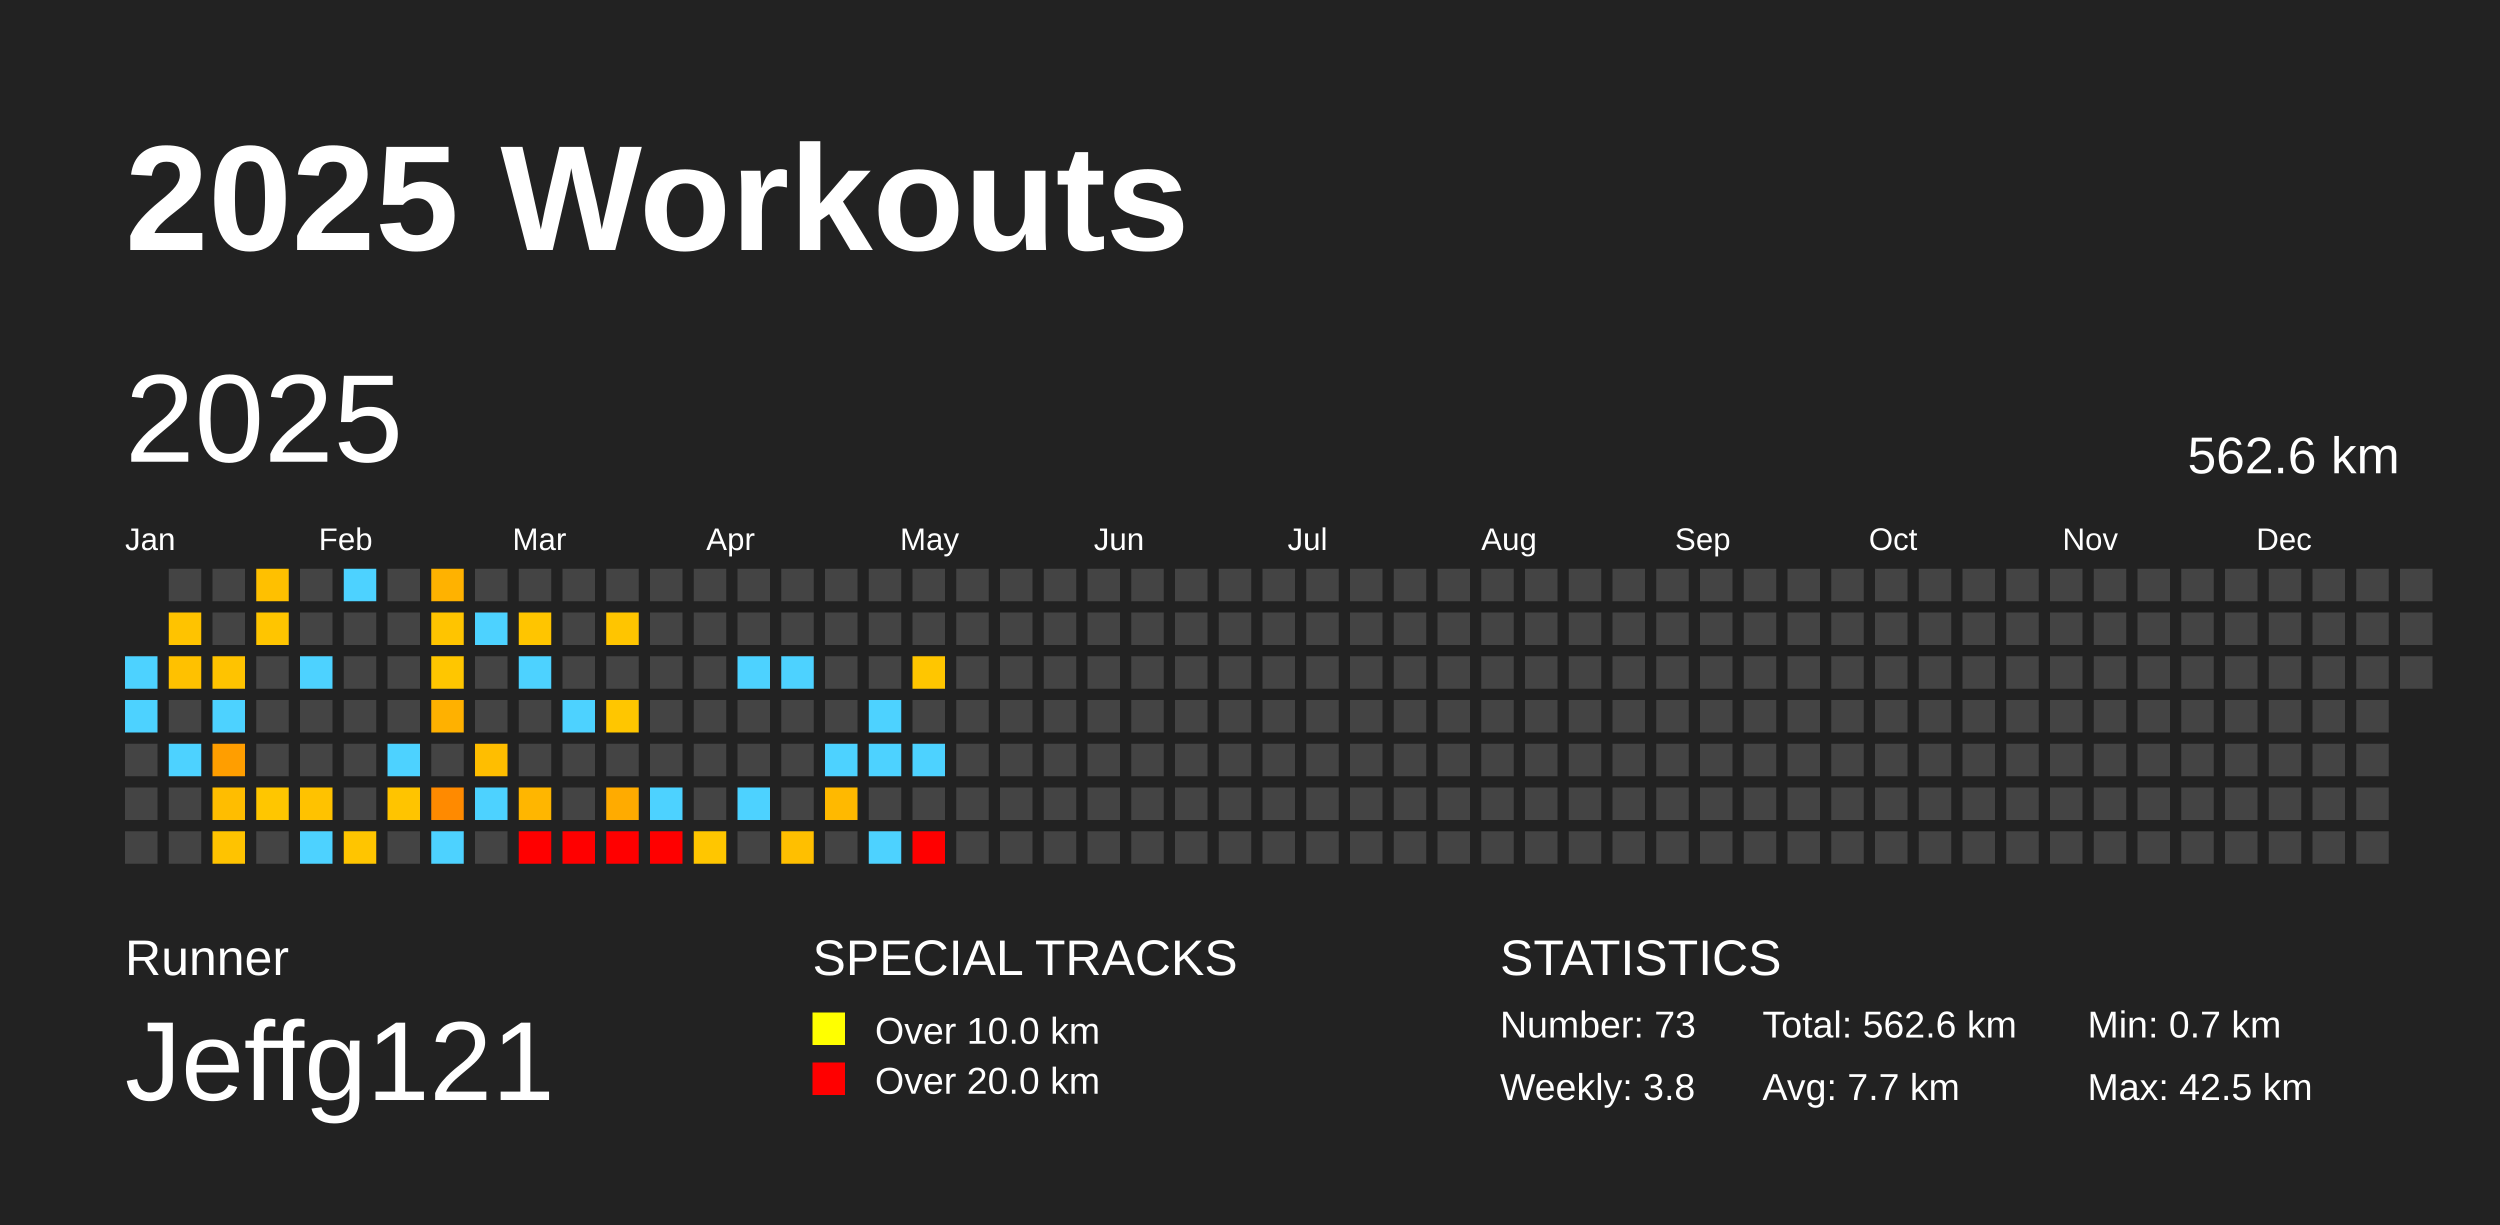
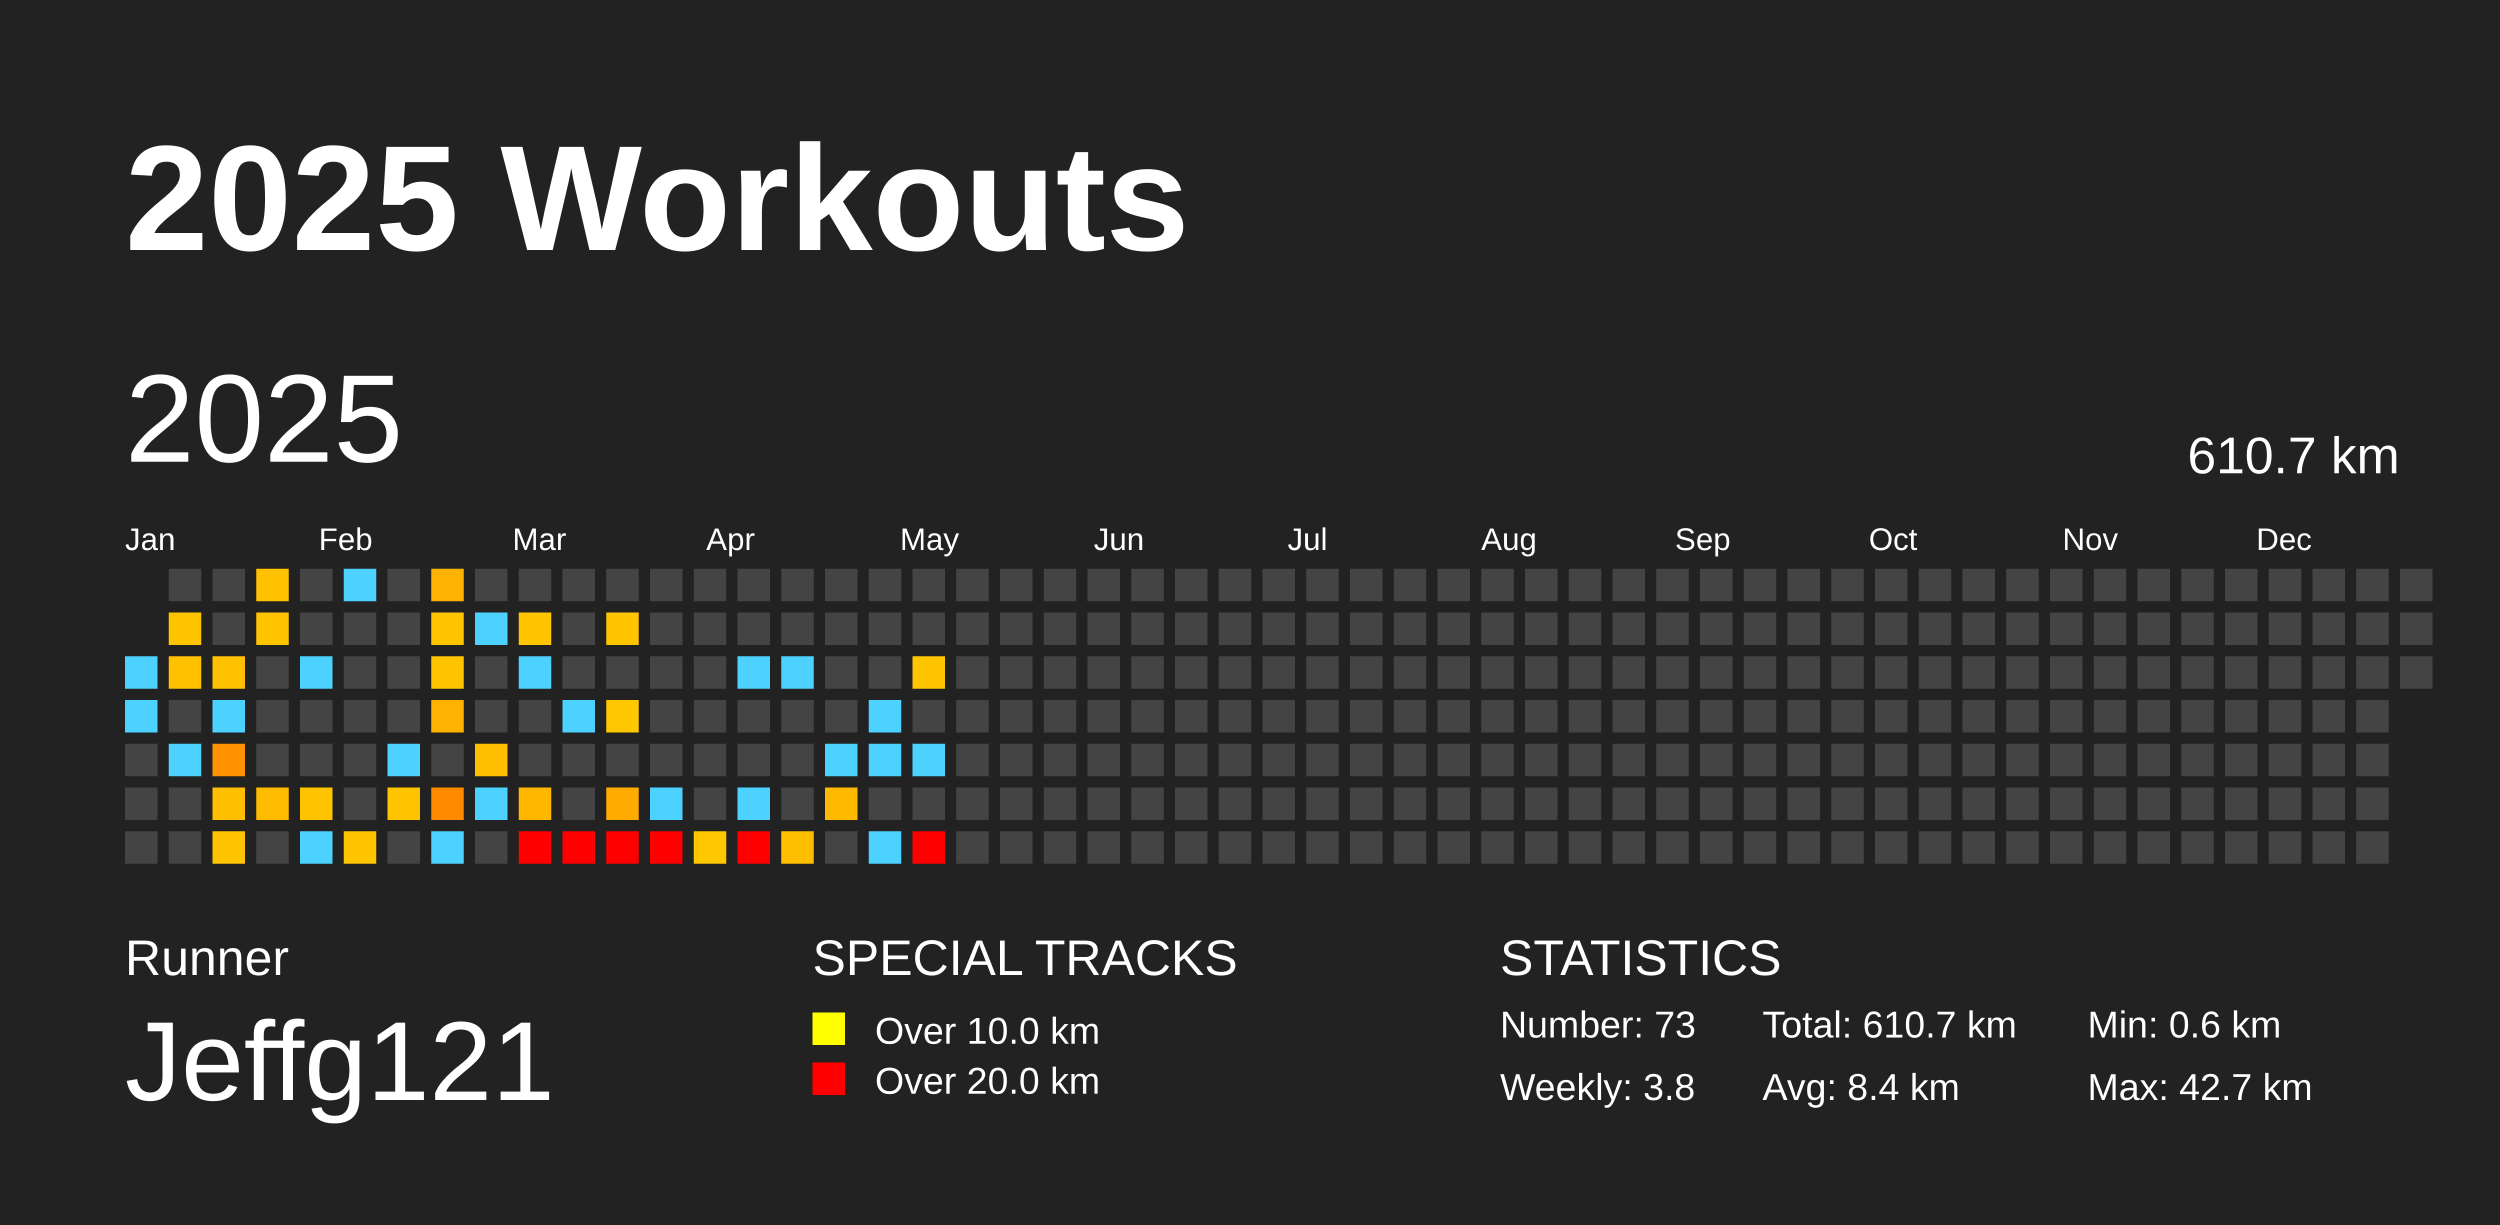
<svg xmlns="http://www.w3.org/2000/svg" baseProfile="full" height="98mm" version="1.1" viewBox="0,0,200,98" width="200mm">
  <defs />
  <rect fill="#222222" height="98" width="200" x="0" y="0" />
  <text fill="#FFFFFF" style="font-size:12px; font-family:Arial; font-weight:bold;" x="10" y="20">2025 Workouts</text>
  <text fill="#FFFFFF" style="font-size:4px; font-family:Arial" x="10" y="78">Runner</text>
  <text fill="#FFFFFF" style="font-size:9px; font-family:Arial" x="10" y="88">Jeffg121</text>
  <text fill="#FFFFFF" style="font-size:4px; font-family:Arial" x="65" y="78">SPECIAL TRACKS</text>
  <rect fill="yellow" height="2.6" width="2.6" x="65" y="81" />
  <text fill="#FFFFFF" style="font-size:3px; font-family:Arial" x="70" y="83.5">Over 10.0 km</text>
  <rect fill="red" height="2.6" width="2.6" x="65" y="85" />
  <text fill="#FFFFFF" style="font-size:3px; font-family:Arial" x="70" y="87.5">Over 20.0 km</text>
  <text fill="#FFFFFF" style="font-size:4px; font-family:Arial" x="120" y="78">STATISTICS</text>
  <text fill="#FFFFFF" style="font-size:3px; font-family:Arial" x="120" y="83">Number: 73</text>
  <text fill="#FFFFFF" style="font-size:3px; font-family:Arial" x="120" y="88">Weekly: 3.8</text>
-   <text fill="#FFFFFF" style="font-size:3px; font-family:Arial" x="141" y="83">Total: 562.6 km</text>
-   <text fill="#FFFFFF" style="font-size:3px; font-family:Arial" x="141" y="88">Avg: 7.7 km</text>
-   <text fill="#FFFFFF" style="font-size:3px; font-family:Arial" x="167" y="83">Min: 0.7 km</text>
-   <text fill="#FFFFFF" style="font-size:3px; font-family:Arial" x="167" y="88">Max: 42.5 km</text>
+   <text fill="#FFFFFF" style="font-size:3px; font-family:Arial" x="141" y="83">Total: 610.7 km</text>
+   <text fill="#FFFFFF" style="font-size:3px; font-family:Arial" x="141" y="88">Avg: 8.4 km</text>
+   <text fill="#FFFFFF" style="font-size:3px; font-family:Arial" x="167" y="83">Min: 0.6 km</text>
+   <text fill="#FFFFFF" style="font-size:3px; font-family:Arial" x="167" y="88">Max: 42.7 km</text>
  <text dominant-baseline="hanging" fill="#FFFFFF" style="font-size:10.0px; font-family:Arial;" x="10" y="30">2025</text>
-   <text dominant-baseline="hanging" fill="#FFFFFF" style="font-size:4.125px; font-family:Arial;" x="175" y="35">562.6 km</text>
+   <text dominant-baseline="hanging" fill="#FFFFFF" style="font-size:4.125px; font-family:Arial;" x="175" y="35">610.7 km</text>
  <text fill="#FFFFFF" style="font-size:2.5px; font-family:Arial" x="10.0" y="44">Jan</text>
  <text fill="#FFFFFF" style="font-size:2.5px; font-family:Arial" x="25.5" y="44">Feb</text>
  <text fill="#FFFFFF" style="font-size:2.5px; font-family:Arial" x="41.0" y="44">Mar</text>
  <text fill="#FFFFFF" style="font-size:2.5px; font-family:Arial" x="56.5" y="44">Apr</text>
  <text fill="#FFFFFF" style="font-size:2.5px; font-family:Arial" x="72.0" y="44">May</text>
  <text fill="#FFFFFF" style="font-size:2.5px; font-family:Arial" x="87.5" y="44">Jun</text>
  <text fill="#FFFFFF" style="font-size:2.5px; font-family:Arial" x="103.0" y="44">Jul</text>
  <text fill="#FFFFFF" style="font-size:2.5px; font-family:Arial" x="118.5" y="44">Aug</text>
  <text fill="#FFFFFF" style="font-size:2.5px; font-family:Arial" x="134.0" y="44">Sep</text>
  <text fill="#FFFFFF" style="font-size:2.5px; font-family:Arial" x="149.5" y="44">Oct</text>
  <text fill="#FFFFFF" style="font-size:2.5px; font-family:Arial" x="165.0" y="44">Nov</text>
  <text fill="#FFFFFF" style="font-size:2.5px; font-family:Arial" x="180.5" y="44">Dec</text>
  <rect fill="#4dd2ff" height="2.6" width="2.6" x="10.0" y="52.5" />
  <rect fill="#4dd2ff" height="2.6" width="2.6" x="10.0" y="56.0" />
  <rect fill="#444444" height="2.6" width="2.6" x="10.0" y="59.5" />
  <rect fill="#444444" height="2.6" width="2.6" x="10.0" y="63.0" />
  <rect fill="#444444" height="2.6" width="2.6" x="10.0" y="66.5" />
  <rect fill="#444444" height="2.6" width="2.6" x="13.5" y="45.5" />
-   <rect fill="#ffc300" height="2.6" width="2.6" x="13.5" y="49.0" />
+   <rect fill="#ffc400" height="2.6" width="2.6" x="13.5" y="49.0" />
  <rect fill="#ffc100" height="2.6" width="2.6" x="13.5" y="52.5" />
  <rect fill="#444444" height="2.6" width="2.6" x="13.5" y="56.0" />
  <rect fill="#4dd2ff" height="2.6" width="2.6" x="13.5" y="59.5" />
  <rect fill="#444444" height="2.6" width="2.6" x="13.5" y="63.0" />
  <rect fill="#444444" height="2.6" width="2.6" x="13.5" y="66.5" />
  <rect fill="#444444" height="2.6" width="2.6" x="17.0" y="45.5" />
  <rect fill="#444444" height="2.6" width="2.6" x="17.0" y="49.0" />
-   <rect fill="#ffc300" height="2.6" width="2.6" x="17.0" y="52.5" />
+   <rect fill="#ffc100" height="2.6" width="2.6" x="17.0" y="52.5" />
  <rect fill="#4dd2ff" height="2.6" width="2.6" x="17.0" y="56.0" />
-   <rect fill="#ff9e00" height="2.6" width="2.6" x="17.0" y="59.5" />
-   <rect fill="#ffbd00" height="2.6" width="2.6" x="17.0" y="63.0" />
-   <rect fill="#ffc300" height="2.6" width="2.6" x="17.0" y="66.5" />
-   <rect fill="#ffc000" height="2.6" width="2.6" x="20.5" y="45.5" />
-   <rect fill="#ffc500" height="2.6" width="2.6" x="20.5" y="49.0" />
+   <rect fill="#ff9200" height="2.6" width="2.6" x="17.0" y="59.5" />
+   <rect fill="#ffbf00" height="2.6" width="2.6" x="17.0" y="63.0" />
+   <rect fill="#ffc400" height="2.6" width="2.6" x="17.0" y="66.5" />
+   <rect fill="#ffc100" height="2.6" width="2.6" x="20.5" y="45.5" />
+   <rect fill="#ffc300" height="2.6" width="2.6" x="20.5" y="49.0" />
  <rect fill="#444444" height="2.6" width="2.6" x="20.5" y="52.5" />
  <rect fill="#444444" height="2.6" width="2.6" x="20.5" y="56.0" />
  <rect fill="#444444" height="2.6" width="2.6" x="20.5" y="59.5" />
-   <rect fill="#ffc600" height="2.6" width="2.6" x="20.5" y="63.0" />
+   <rect fill="#ffbb00" height="2.6" width="2.6" x="20.5" y="63.0" />
  <rect fill="#444444" height="2.6" width="2.6" x="20.5" y="66.5" />
  <rect fill="#444444" height="2.6" width="2.6" x="24.0" y="45.5" />
  <rect fill="#444444" height="2.6" width="2.6" x="24.0" y="49.0" />
  <rect fill="#4dd2ff" height="2.6" width="2.6" x="24.0" y="52.5" />
  <rect fill="#444444" height="2.6" width="2.6" x="24.0" y="56.0" />
  <rect fill="#444444" height="2.6" width="2.6" x="24.0" y="59.5" />
-   <rect fill="#ffc200" height="2.6" width="2.6" x="24.0" y="63.0" />
+   <rect fill="#ffc300" height="2.6" width="2.6" x="24.0" y="63.0" />
  <rect fill="#4dd2ff" height="2.6" width="2.6" x="24.0" y="66.5" />
  <rect fill="#4dd2ff" height="2.6" width="2.6" x="27.5" y="45.5" />
  <rect fill="#444444" height="2.6" width="2.6" x="27.5" y="49.0" />
  <rect fill="#444444" height="2.6" width="2.6" x="27.5" y="52.5" />
  <rect fill="#444444" height="2.6" width="2.6" x="27.5" y="56.0" />
  <rect fill="#444444" height="2.6" width="2.6" x="27.5" y="59.5" />
  <rect fill="#444444" height="2.6" width="2.6" x="27.5" y="63.0" />
  <rect fill="#ffc500" height="2.6" width="2.6" x="27.5" y="66.5" />
  <rect fill="#444444" height="2.6" width="2.6" x="31.0" y="45.5" />
  <rect fill="#444444" height="2.6" width="2.6" x="31.0" y="49.0" />
  <rect fill="#444444" height="2.6" width="2.6" x="31.0" y="52.5" />
  <rect fill="#444444" height="2.6" width="2.6" x="31.0" y="56.0" />
  <rect fill="#4dd2ff" height="2.6" width="2.6" x="31.0" y="59.5" />
  <rect fill="#ffc400" height="2.6" width="2.6" x="31.0" y="63.0" />
  <rect fill="#444444" height="2.6" width="2.6" x="31.0" y="66.5" />
  <rect fill="#ffb200" height="2.6" width="2.6" x="34.5" y="45.5" />
  <rect fill="#ffc400" height="2.6" width="2.6" x="34.5" y="49.0" />
  <rect fill="#ffc600" height="2.6" width="2.6" x="34.5" y="52.5" />
-   <rect fill="#ffb100" height="2.6" width="2.6" x="34.5" y="56.0" />
+   <rect fill="#ffb200" height="2.6" width="2.6" x="34.5" y="56.0" />
  <rect fill="#444444" height="2.6" width="2.6" x="34.5" y="59.5" />
  <rect fill="#ff8a00" height="2.6" width="2.6" x="34.5" y="63.0" />
  <rect fill="#4dd2ff" height="2.6" width="2.6" x="34.5" y="66.5" />
  <rect fill="#444444" height="2.6" width="2.6" x="38.0" y="45.5" />
  <rect fill="#4dd2ff" height="2.6" width="2.6" x="38.0" y="49.0" />
  <rect fill="#444444" height="2.6" width="2.6" x="38.0" y="52.5" />
  <rect fill="#444444" height="2.6" width="2.6" x="38.0" y="56.0" />
  <rect fill="#ffbe00" height="2.6" width="2.6" x="38.0" y="59.5" />
  <rect fill="#4dd2ff" height="2.6" width="2.6" x="38.0" y="63.0" />
  <rect fill="#444444" height="2.6" width="2.6" x="38.0" y="66.5" />
  <rect fill="#444444" height="2.6" width="2.6" x="41.5" y="45.5" />
  <rect fill="#ffc500" height="2.6" width="2.6" x="41.5" y="49.0" />
  <rect fill="#4dd2ff" height="2.6" width="2.6" x="41.5" y="52.5" />
  <rect fill="#444444" height="2.6" width="2.6" x="41.5" y="56.0" />
  <rect fill="#444444" height="2.6" width="2.6" x="41.5" y="59.5" />
-   <rect fill="#ffb600" height="2.6" width="2.6" x="41.5" y="63.0" />
+   <rect fill="#ffb700" height="2.6" width="2.6" x="41.5" y="63.0" />
  <rect fill="red" height="2.6" width="2.6" x="41.5" y="66.5" />
  <rect fill="#444444" height="2.6" width="2.6" x="45.0" y="45.5" />
  <rect fill="#444444" height="2.6" width="2.6" x="45.0" y="49.0" />
  <rect fill="#444444" height="2.6" width="2.6" x="45.0" y="52.5" />
  <rect fill="#4dd2ff" height="2.6" width="2.6" x="45.0" y="56.0" />
  <rect fill="#444444" height="2.6" width="2.6" x="45.0" y="59.5" />
  <rect fill="#444444" height="2.6" width="2.6" x="45.0" y="63.0" />
  <rect fill="red" height="2.6" width="2.6" x="45.0" y="66.5" />
  <rect fill="#444444" height="2.6" width="2.6" x="48.5" y="45.5" />
  <rect fill="#ffc500" height="2.6" width="2.6" x="48.5" y="49.0" />
  <rect fill="#444444" height="2.6" width="2.6" x="48.5" y="52.5" />
-   <rect fill="#ffc600" height="2.6" width="2.6" x="48.5" y="56.0" />
+   <rect fill="#ffc700" height="2.6" width="2.6" x="48.5" y="56.0" />
  <rect fill="#444444" height="2.6" width="2.6" x="48.5" y="59.5" />
  <rect fill="#ffab00" height="2.6" width="2.6" x="48.5" y="63.0" />
  <rect fill="red" height="2.6" width="2.6" x="48.5" y="66.5" />
  <rect fill="#444444" height="2.6" width="2.6" x="52.0" y="45.5" />
  <rect fill="#444444" height="2.6" width="2.6" x="52.0" y="49.0" />
  <rect fill="#444444" height="2.6" width="2.6" x="52.0" y="52.5" />
  <rect fill="#444444" height="2.6" width="2.6" x="52.0" y="56.0" />
  <rect fill="#444444" height="2.6" width="2.6" x="52.0" y="59.5" />
  <rect fill="#4dd2ff" height="2.6" width="2.6" x="52.0" y="63.0" />
  <rect fill="red" height="2.6" width="2.6" x="52.0" y="66.5" />
  <rect fill="#444444" height="2.6" width="2.6" x="55.5" y="45.5" />
  <rect fill="#444444" height="2.6" width="2.6" x="55.5" y="49.0" />
  <rect fill="#444444" height="2.6" width="2.6" x="55.5" y="52.5" />
  <rect fill="#444444" height="2.6" width="2.6" x="55.5" y="56.0" />
  <rect fill="#444444" height="2.6" width="2.6" x="55.5" y="59.5" />
  <rect fill="#444444" height="2.6" width="2.6" x="55.5" y="63.0" />
-   <rect fill="#ffc600" height="2.6" width="2.6" x="55.5" y="66.5" />
+   <rect fill="#ffc700" height="2.6" width="2.6" x="55.5" y="66.5" />
  <rect fill="#444444" height="2.6" width="2.6" x="59.0" y="45.5" />
  <rect fill="#444444" height="2.6" width="2.6" x="59.0" y="49.0" />
  <rect fill="#4dd2ff" height="2.6" width="2.6" x="59.0" y="52.5" />
  <rect fill="#444444" height="2.6" width="2.6" x="59.0" y="56.0" />
  <rect fill="#444444" height="2.6" width="2.6" x="59.0" y="59.5" />
  <rect fill="#4dd2ff" height="2.6" width="2.6" x="59.0" y="63.0" />
-   <rect fill="#444444" height="2.6" width="2.6" x="59.0" y="66.5" />
+   <rect fill="red" height="2.6" width="2.6" x="59.0" y="66.5" />
  <rect fill="#444444" height="2.6" width="2.6" x="62.5" y="45.5" />
  <rect fill="#444444" height="2.6" width="2.6" x="62.5" y="49.0" />
  <rect fill="#4dd2ff" height="2.6" width="2.6" x="62.5" y="52.5" />
  <rect fill="#444444" height="2.6" width="2.6" x="62.5" y="56.0" />
  <rect fill="#444444" height="2.6" width="2.6" x="62.5" y="59.5" />
  <rect fill="#444444" height="2.6" width="2.6" x="62.5" y="63.0" />
  <rect fill="#ffbf00" height="2.6" width="2.6" x="62.5" y="66.5" />
  <rect fill="#444444" height="2.6" width="2.6" x="66.0" y="45.5" />
  <rect fill="#444444" height="2.6" width="2.6" x="66.0" y="49.0" />
  <rect fill="#444444" height="2.6" width="2.6" x="66.0" y="52.5" />
  <rect fill="#444444" height="2.6" width="2.6" x="66.0" y="56.0" />
  <rect fill="#4dd2ff" height="2.6" width="2.6" x="66.0" y="59.5" />
-   <rect fill="#ffb900" height="2.6" width="2.6" x="66.0" y="63.0" />
+   <rect fill="#ffba00" height="2.6" width="2.6" x="66.0" y="63.0" />
  <rect fill="#444444" height="2.6" width="2.6" x="66.0" y="66.5" />
  <rect fill="#444444" height="2.6" width="2.6" x="69.5" y="45.5" />
  <rect fill="#444444" height="2.6" width="2.6" x="69.5" y="49.0" />
  <rect fill="#444444" height="2.6" width="2.6" x="69.5" y="52.5" />
  <rect fill="#4dd2ff" height="2.6" width="2.6" x="69.5" y="56.0" />
  <rect fill="#4dd2ff" height="2.6" width="2.6" x="69.5" y="59.5" />
  <rect fill="#444444" height="2.6" width="2.6" x="69.5" y="63.0" />
  <rect fill="#4dd2ff" height="2.6" width="2.6" x="69.5" y="66.5" />
  <rect fill="#444444" height="2.6" width="2.6" x="73.0" y="45.5" />
  <rect fill="#444444" height="2.6" width="2.6" x="73.0" y="49.0" />
  <rect fill="#ffc600" height="2.6" width="2.6" x="73.0" y="52.5" />
  <rect fill="#444444" height="2.6" width="2.6" x="73.0" y="56.0" />
  <rect fill="#4dd2ff" height="2.6" width="2.6" x="73.0" y="59.5" />
  <rect fill="#444444" height="2.6" width="2.6" x="73.0" y="63.0" />
  <rect fill="red" height="2.6" width="2.6" x="73.0" y="66.5" />
  <rect fill="#444444" height="2.6" width="2.6" x="76.5" y="45.5" />
  <rect fill="#444444" height="2.6" width="2.6" x="76.5" y="49.0" />
  <rect fill="#444444" height="2.6" width="2.6" x="76.5" y="52.5" />
  <rect fill="#444444" height="2.6" width="2.6" x="76.5" y="56.0" />
  <rect fill="#444444" height="2.6" width="2.6" x="76.5" y="59.5" />
  <rect fill="#444444" height="2.6" width="2.6" x="76.5" y="63.0" />
  <rect fill="#444444" height="2.6" width="2.6" x="76.5" y="66.5" />
  <rect fill="#444444" height="2.6" width="2.6" x="80.0" y="45.5" />
  <rect fill="#444444" height="2.6" width="2.6" x="80.0" y="49.0" />
  <rect fill="#444444" height="2.6" width="2.6" x="80.0" y="52.5" />
  <rect fill="#444444" height="2.6" width="2.6" x="80.0" y="56.0" />
  <rect fill="#444444" height="2.6" width="2.6" x="80.0" y="59.5" />
  <rect fill="#444444" height="2.6" width="2.6" x="80.0" y="63.0" />
  <rect fill="#444444" height="2.6" width="2.6" x="80.0" y="66.5" />
  <rect fill="#444444" height="2.6" width="2.6" x="83.5" y="45.5" />
  <rect fill="#444444" height="2.6" width="2.6" x="83.5" y="49.0" />
  <rect fill="#444444" height="2.6" width="2.6" x="83.5" y="52.5" />
  <rect fill="#444444" height="2.6" width="2.6" x="83.5" y="56.0" />
  <rect fill="#444444" height="2.6" width="2.6" x="83.5" y="59.5" />
  <rect fill="#444444" height="2.6" width="2.6" x="83.5" y="63.0" />
  <rect fill="#444444" height="2.6" width="2.6" x="83.5" y="66.5" />
  <rect fill="#444444" height="2.6" width="2.6" x="87.0" y="45.5" />
  <rect fill="#444444" height="2.6" width="2.6" x="87.0" y="49.0" />
  <rect fill="#444444" height="2.6" width="2.6" x="87.0" y="52.5" />
  <rect fill="#444444" height="2.6" width="2.6" x="87.0" y="56.0" />
  <rect fill="#444444" height="2.6" width="2.6" x="87.0" y="59.5" />
  <rect fill="#444444" height="2.6" width="2.6" x="87.0" y="63.0" />
  <rect fill="#444444" height="2.6" width="2.6" x="87.0" y="66.5" />
  <rect fill="#444444" height="2.6" width="2.6" x="90.5" y="45.5" />
  <rect fill="#444444" height="2.6" width="2.6" x="90.5" y="49.0" />
  <rect fill="#444444" height="2.6" width="2.6" x="90.5" y="52.5" />
  <rect fill="#444444" height="2.6" width="2.6" x="90.5" y="56.0" />
  <rect fill="#444444" height="2.6" width="2.6" x="90.5" y="59.5" />
  <rect fill="#444444" height="2.6" width="2.6" x="90.5" y="63.0" />
  <rect fill="#444444" height="2.6" width="2.6" x="90.5" y="66.5" />
  <rect fill="#444444" height="2.6" width="2.6" x="94.0" y="45.5" />
  <rect fill="#444444" height="2.6" width="2.6" x="94.0" y="49.0" />
  <rect fill="#444444" height="2.6" width="2.6" x="94.0" y="52.5" />
  <rect fill="#444444" height="2.6" width="2.6" x="94.0" y="56.0" />
  <rect fill="#444444" height="2.6" width="2.6" x="94.0" y="59.5" />
  <rect fill="#444444" height="2.6" width="2.6" x="94.0" y="63.0" />
  <rect fill="#444444" height="2.6" width="2.6" x="94.0" y="66.5" />
  <rect fill="#444444" height="2.6" width="2.6" x="97.5" y="45.5" />
  <rect fill="#444444" height="2.6" width="2.6" x="97.5" y="49.0" />
  <rect fill="#444444" height="2.6" width="2.6" x="97.5" y="52.5" />
  <rect fill="#444444" height="2.6" width="2.6" x="97.5" y="56.0" />
  <rect fill="#444444" height="2.6" width="2.6" x="97.5" y="59.5" />
  <rect fill="#444444" height="2.6" width="2.6" x="97.5" y="63.0" />
  <rect fill="#444444" height="2.6" width="2.6" x="97.5" y="66.5" />
  <rect fill="#444444" height="2.6" width="2.6" x="101.0" y="45.5" />
  <rect fill="#444444" height="2.6" width="2.6" x="101.0" y="49.0" />
  <rect fill="#444444" height="2.6" width="2.6" x="101.0" y="52.5" />
  <rect fill="#444444" height="2.6" width="2.6" x="101.0" y="56.0" />
  <rect fill="#444444" height="2.6" width="2.6" x="101.0" y="59.5" />
  <rect fill="#444444" height="2.6" width="2.6" x="101.0" y="63.0" />
  <rect fill="#444444" height="2.6" width="2.6" x="101.0" y="66.5" />
  <rect fill="#444444" height="2.6" width="2.6" x="104.5" y="45.5" />
  <rect fill="#444444" height="2.6" width="2.6" x="104.5" y="49.0" />
  <rect fill="#444444" height="2.6" width="2.6" x="104.5" y="52.5" />
  <rect fill="#444444" height="2.6" width="2.6" x="104.5" y="56.0" />
  <rect fill="#444444" height="2.6" width="2.6" x="104.5" y="59.5" />
  <rect fill="#444444" height="2.6" width="2.6" x="104.5" y="63.0" />
  <rect fill="#444444" height="2.6" width="2.6" x="104.5" y="66.5" />
  <rect fill="#444444" height="2.6" width="2.6" x="108.0" y="45.5" />
  <rect fill="#444444" height="2.6" width="2.6" x="108.0" y="49.0" />
  <rect fill="#444444" height="2.6" width="2.6" x="108.0" y="52.5" />
  <rect fill="#444444" height="2.6" width="2.6" x="108.0" y="56.0" />
  <rect fill="#444444" height="2.6" width="2.6" x="108.0" y="59.5" />
  <rect fill="#444444" height="2.6" width="2.6" x="108.0" y="63.0" />
  <rect fill="#444444" height="2.6" width="2.6" x="108.0" y="66.5" />
  <rect fill="#444444" height="2.6" width="2.6" x="111.5" y="45.5" />
  <rect fill="#444444" height="2.6" width="2.6" x="111.5" y="49.0" />
  <rect fill="#444444" height="2.6" width="2.6" x="111.5" y="52.5" />
  <rect fill="#444444" height="2.6" width="2.6" x="111.5" y="56.0" />
  <rect fill="#444444" height="2.6" width="2.6" x="111.5" y="59.5" />
  <rect fill="#444444" height="2.6" width="2.6" x="111.5" y="63.0" />
  <rect fill="#444444" height="2.6" width="2.6" x="111.5" y="66.5" />
  <rect fill="#444444" height="2.6" width="2.6" x="115.0" y="45.5" />
  <rect fill="#444444" height="2.6" width="2.6" x="115.0" y="49.0" />
  <rect fill="#444444" height="2.6" width="2.6" x="115.0" y="52.5" />
  <rect fill="#444444" height="2.6" width="2.6" x="115.0" y="56.0" />
  <rect fill="#444444" height="2.6" width="2.6" x="115.0" y="59.5" />
  <rect fill="#444444" height="2.6" width="2.6" x="115.0" y="63.0" />
  <rect fill="#444444" height="2.6" width="2.6" x="115.0" y="66.5" />
  <rect fill="#444444" height="2.6" width="2.6" x="118.5" y="45.5" />
  <rect fill="#444444" height="2.6" width="2.6" x="118.5" y="49.0" />
  <rect fill="#444444" height="2.6" width="2.6" x="118.5" y="52.5" />
  <rect fill="#444444" height="2.6" width="2.6" x="118.5" y="56.0" />
  <rect fill="#444444" height="2.6" width="2.6" x="118.5" y="59.5" />
  <rect fill="#444444" height="2.6" width="2.6" x="118.5" y="63.0" />
  <rect fill="#444444" height="2.6" width="2.6" x="118.5" y="66.5" />
  <rect fill="#444444" height="2.6" width="2.6" x="122.0" y="45.5" />
  <rect fill="#444444" height="2.6" width="2.6" x="122.0" y="49.0" />
  <rect fill="#444444" height="2.6" width="2.6" x="122.0" y="52.5" />
  <rect fill="#444444" height="2.6" width="2.6" x="122.0" y="56.0" />
  <rect fill="#444444" height="2.6" width="2.6" x="122.0" y="59.5" />
  <rect fill="#444444" height="2.6" width="2.6" x="122.0" y="63.0" />
  <rect fill="#444444" height="2.6" width="2.6" x="122.0" y="66.5" />
  <rect fill="#444444" height="2.6" width="2.6" x="125.5" y="45.5" />
  <rect fill="#444444" height="2.6" width="2.6" x="125.5" y="49.0" />
  <rect fill="#444444" height="2.6" width="2.6" x="125.5" y="52.5" />
  <rect fill="#444444" height="2.6" width="2.6" x="125.5" y="56.0" />
  <rect fill="#444444" height="2.6" width="2.6" x="125.5" y="59.5" />
  <rect fill="#444444" height="2.6" width="2.6" x="125.5" y="63.0" />
  <rect fill="#444444" height="2.6" width="2.6" x="125.5" y="66.5" />
  <rect fill="#444444" height="2.6" width="2.6" x="129.0" y="45.5" />
  <rect fill="#444444" height="2.6" width="2.6" x="129.0" y="49.0" />
  <rect fill="#444444" height="2.6" width="2.6" x="129.0" y="52.5" />
  <rect fill="#444444" height="2.6" width="2.6" x="129.0" y="56.0" />
  <rect fill="#444444" height="2.6" width="2.6" x="129.0" y="59.5" />
  <rect fill="#444444" height="2.6" width="2.6" x="129.0" y="63.0" />
  <rect fill="#444444" height="2.6" width="2.6" x="129.0" y="66.5" />
  <rect fill="#444444" height="2.6" width="2.6" x="132.5" y="45.5" />
  <rect fill="#444444" height="2.6" width="2.6" x="132.5" y="49.0" />
  <rect fill="#444444" height="2.6" width="2.6" x="132.5" y="52.5" />
  <rect fill="#444444" height="2.6" width="2.6" x="132.5" y="56.0" />
  <rect fill="#444444" height="2.6" width="2.6" x="132.5" y="59.5" />
  <rect fill="#444444" height="2.6" width="2.6" x="132.5" y="63.0" />
  <rect fill="#444444" height="2.6" width="2.6" x="132.5" y="66.5" />
  <rect fill="#444444" height="2.6" width="2.6" x="136.0" y="45.5" />
  <rect fill="#444444" height="2.6" width="2.6" x="136.0" y="49.0" />
  <rect fill="#444444" height="2.6" width="2.6" x="136.0" y="52.5" />
  <rect fill="#444444" height="2.6" width="2.6" x="136.0" y="56.0" />
  <rect fill="#444444" height="2.6" width="2.6" x="136.0" y="59.5" />
  <rect fill="#444444" height="2.6" width="2.6" x="136.0" y="63.0" />
  <rect fill="#444444" height="2.6" width="2.6" x="136.0" y="66.5" />
  <rect fill="#444444" height="2.6" width="2.6" x="139.5" y="45.5" />
  <rect fill="#444444" height="2.6" width="2.6" x="139.5" y="49.0" />
  <rect fill="#444444" height="2.6" width="2.6" x="139.5" y="52.5" />
  <rect fill="#444444" height="2.6" width="2.6" x="139.5" y="56.0" />
  <rect fill="#444444" height="2.6" width="2.6" x="139.5" y="59.5" />
  <rect fill="#444444" height="2.6" width="2.6" x="139.5" y="63.0" />
  <rect fill="#444444" height="2.6" width="2.6" x="139.5" y="66.5" />
  <rect fill="#444444" height="2.6" width="2.6" x="143.0" y="45.5" />
  <rect fill="#444444" height="2.6" width="2.6" x="143.0" y="49.0" />
  <rect fill="#444444" height="2.6" width="2.6" x="143.0" y="52.5" />
  <rect fill="#444444" height="2.6" width="2.6" x="143.0" y="56.0" />
  <rect fill="#444444" height="2.6" width="2.6" x="143.0" y="59.5" />
  <rect fill="#444444" height="2.6" width="2.6" x="143.0" y="63.0" />
  <rect fill="#444444" height="2.6" width="2.6" x="143.0" y="66.5" />
  <rect fill="#444444" height="2.6" width="2.6" x="146.5" y="45.5" />
  <rect fill="#444444" height="2.6" width="2.6" x="146.5" y="49.0" />
  <rect fill="#444444" height="2.6" width="2.6" x="146.5" y="52.5" />
  <rect fill="#444444" height="2.6" width="2.6" x="146.5" y="56.0" />
  <rect fill="#444444" height="2.6" width="2.6" x="146.5" y="59.5" />
  <rect fill="#444444" height="2.6" width="2.6" x="146.5" y="63.0" />
  <rect fill="#444444" height="2.6" width="2.6" x="146.5" y="66.5" />
  <rect fill="#444444" height="2.6" width="2.6" x="150.0" y="45.5" />
  <rect fill="#444444" height="2.6" width="2.6" x="150.0" y="49.0" />
  <rect fill="#444444" height="2.6" width="2.6" x="150.0" y="52.5" />
  <rect fill="#444444" height="2.6" width="2.6" x="150.0" y="56.0" />
  <rect fill="#444444" height="2.6" width="2.6" x="150.0" y="59.5" />
  <rect fill="#444444" height="2.6" width="2.6" x="150.0" y="63.0" />
  <rect fill="#444444" height="2.6" width="2.6" x="150.0" y="66.5" />
  <rect fill="#444444" height="2.6" width="2.6" x="153.5" y="45.5" />
  <rect fill="#444444" height="2.6" width="2.6" x="153.5" y="49.0" />
  <rect fill="#444444" height="2.6" width="2.6" x="153.5" y="52.5" />
  <rect fill="#444444" height="2.6" width="2.6" x="153.5" y="56.0" />
  <rect fill="#444444" height="2.6" width="2.6" x="153.5" y="59.5" />
  <rect fill="#444444" height="2.6" width="2.6" x="153.5" y="63.0" />
  <rect fill="#444444" height="2.6" width="2.6" x="153.5" y="66.5" />
  <rect fill="#444444" height="2.6" width="2.6" x="157.0" y="45.5" />
  <rect fill="#444444" height="2.6" width="2.6" x="157.0" y="49.0" />
  <rect fill="#444444" height="2.6" width="2.6" x="157.0" y="52.5" />
  <rect fill="#444444" height="2.6" width="2.6" x="157.0" y="56.0" />
  <rect fill="#444444" height="2.6" width="2.6" x="157.0" y="59.5" />
  <rect fill="#444444" height="2.6" width="2.6" x="157.0" y="63.0" />
  <rect fill="#444444" height="2.6" width="2.6" x="157.0" y="66.5" />
  <rect fill="#444444" height="2.6" width="2.6" x="160.5" y="45.5" />
  <rect fill="#444444" height="2.6" width="2.6" x="160.5" y="49.0" />
  <rect fill="#444444" height="2.6" width="2.6" x="160.5" y="52.5" />
  <rect fill="#444444" height="2.6" width="2.6" x="160.5" y="56.0" />
  <rect fill="#444444" height="2.6" width="2.6" x="160.5" y="59.5" />
  <rect fill="#444444" height="2.6" width="2.6" x="160.5" y="63.0" />
  <rect fill="#444444" height="2.6" width="2.6" x="160.5" y="66.5" />
  <rect fill="#444444" height="2.6" width="2.6" x="164.0" y="45.5" />
  <rect fill="#444444" height="2.6" width="2.6" x="164.0" y="49.0" />
  <rect fill="#444444" height="2.6" width="2.6" x="164.0" y="52.5" />
  <rect fill="#444444" height="2.6" width="2.6" x="164.0" y="56.0" />
  <rect fill="#444444" height="2.6" width="2.6" x="164.0" y="59.5" />
  <rect fill="#444444" height="2.6" width="2.6" x="164.0" y="63.0" />
  <rect fill="#444444" height="2.6" width="2.6" x="164.0" y="66.5" />
  <rect fill="#444444" height="2.6" width="2.6" x="167.5" y="45.5" />
  <rect fill="#444444" height="2.6" width="2.6" x="167.5" y="49.0" />
  <rect fill="#444444" height="2.6" width="2.6" x="167.5" y="52.5" />
  <rect fill="#444444" height="2.6" width="2.6" x="167.5" y="56.0" />
  <rect fill="#444444" height="2.6" width="2.6" x="167.5" y="59.5" />
  <rect fill="#444444" height="2.6" width="2.6" x="167.5" y="63.0" />
  <rect fill="#444444" height="2.6" width="2.6" x="167.5" y="66.5" />
  <rect fill="#444444" height="2.6" width="2.6" x="171.0" y="45.5" />
  <rect fill="#444444" height="2.6" width="2.6" x="171.0" y="49.0" />
  <rect fill="#444444" height="2.6" width="2.6" x="171.0" y="52.5" />
  <rect fill="#444444" height="2.6" width="2.6" x="171.0" y="56.0" />
  <rect fill="#444444" height="2.6" width="2.6" x="171.0" y="59.5" />
  <rect fill="#444444" height="2.6" width="2.6" x="171.0" y="63.0" />
  <rect fill="#444444" height="2.6" width="2.6" x="171.0" y="66.5" />
  <rect fill="#444444" height="2.6" width="2.6" x="174.5" y="45.5" />
  <rect fill="#444444" height="2.6" width="2.6" x="174.5" y="49.0" />
  <rect fill="#444444" height="2.6" width="2.6" x="174.5" y="52.5" />
  <rect fill="#444444" height="2.6" width="2.6" x="174.5" y="56.0" />
  <rect fill="#444444" height="2.6" width="2.6" x="174.5" y="59.5" />
  <rect fill="#444444" height="2.6" width="2.6" x="174.5" y="63.0" />
  <rect fill="#444444" height="2.6" width="2.6" x="174.5" y="66.5" />
  <rect fill="#444444" height="2.6" width="2.6" x="178.0" y="45.5" />
  <rect fill="#444444" height="2.6" width="2.6" x="178.0" y="49.0" />
  <rect fill="#444444" height="2.6" width="2.6" x="178.0" y="52.5" />
  <rect fill="#444444" height="2.6" width="2.6" x="178.0" y="56.0" />
  <rect fill="#444444" height="2.6" width="2.6" x="178.0" y="59.5" />
  <rect fill="#444444" height="2.6" width="2.6" x="178.0" y="63.0" />
  <rect fill="#444444" height="2.6" width="2.6" x="178.0" y="66.5" />
  <rect fill="#444444" height="2.6" width="2.6" x="181.5" y="45.5" />
  <rect fill="#444444" height="2.6" width="2.6" x="181.5" y="49.0" />
  <rect fill="#444444" height="2.6" width="2.6" x="181.5" y="52.5" />
  <rect fill="#444444" height="2.6" width="2.6" x="181.5" y="56.0" />
  <rect fill="#444444" height="2.6" width="2.6" x="181.5" y="59.5" />
  <rect fill="#444444" height="2.6" width="2.6" x="181.5" y="63.0" />
  <rect fill="#444444" height="2.6" width="2.6" x="181.5" y="66.5" />
  <rect fill="#444444" height="2.6" width="2.6" x="185.0" y="45.5" />
  <rect fill="#444444" height="2.6" width="2.6" x="185.0" y="49.0" />
  <rect fill="#444444" height="2.6" width="2.6" x="185.0" y="52.5" />
  <rect fill="#444444" height="2.6" width="2.6" x="185.0" y="56.0" />
  <rect fill="#444444" height="2.6" width="2.6" x="185.0" y="59.5" />
  <rect fill="#444444" height="2.6" width="2.6" x="185.0" y="63.0" />
  <rect fill="#444444" height="2.6" width="2.6" x="185.0" y="66.5" />
  <rect fill="#444444" height="2.6" width="2.6" x="188.5" y="45.5" />
  <rect fill="#444444" height="2.6" width="2.6" x="188.5" y="49.0" />
  <rect fill="#444444" height="2.6" width="2.6" x="188.5" y="52.5" />
  <rect fill="#444444" height="2.6" width="2.6" x="188.5" y="56.0" />
  <rect fill="#444444" height="2.6" width="2.6" x="188.5" y="59.5" />
  <rect fill="#444444" height="2.6" width="2.6" x="188.5" y="63.0" />
  <rect fill="#444444" height="2.6" width="2.6" x="188.5" y="66.5" />
  <rect fill="#444444" height="2.6" width="2.6" x="192.0" y="45.5" />
  <rect fill="#444444" height="2.6" width="2.6" x="192.0" y="49.0" />
  <rect fill="#444444" height="2.6" width="2.6" x="192.0" y="52.5" />
</svg>
